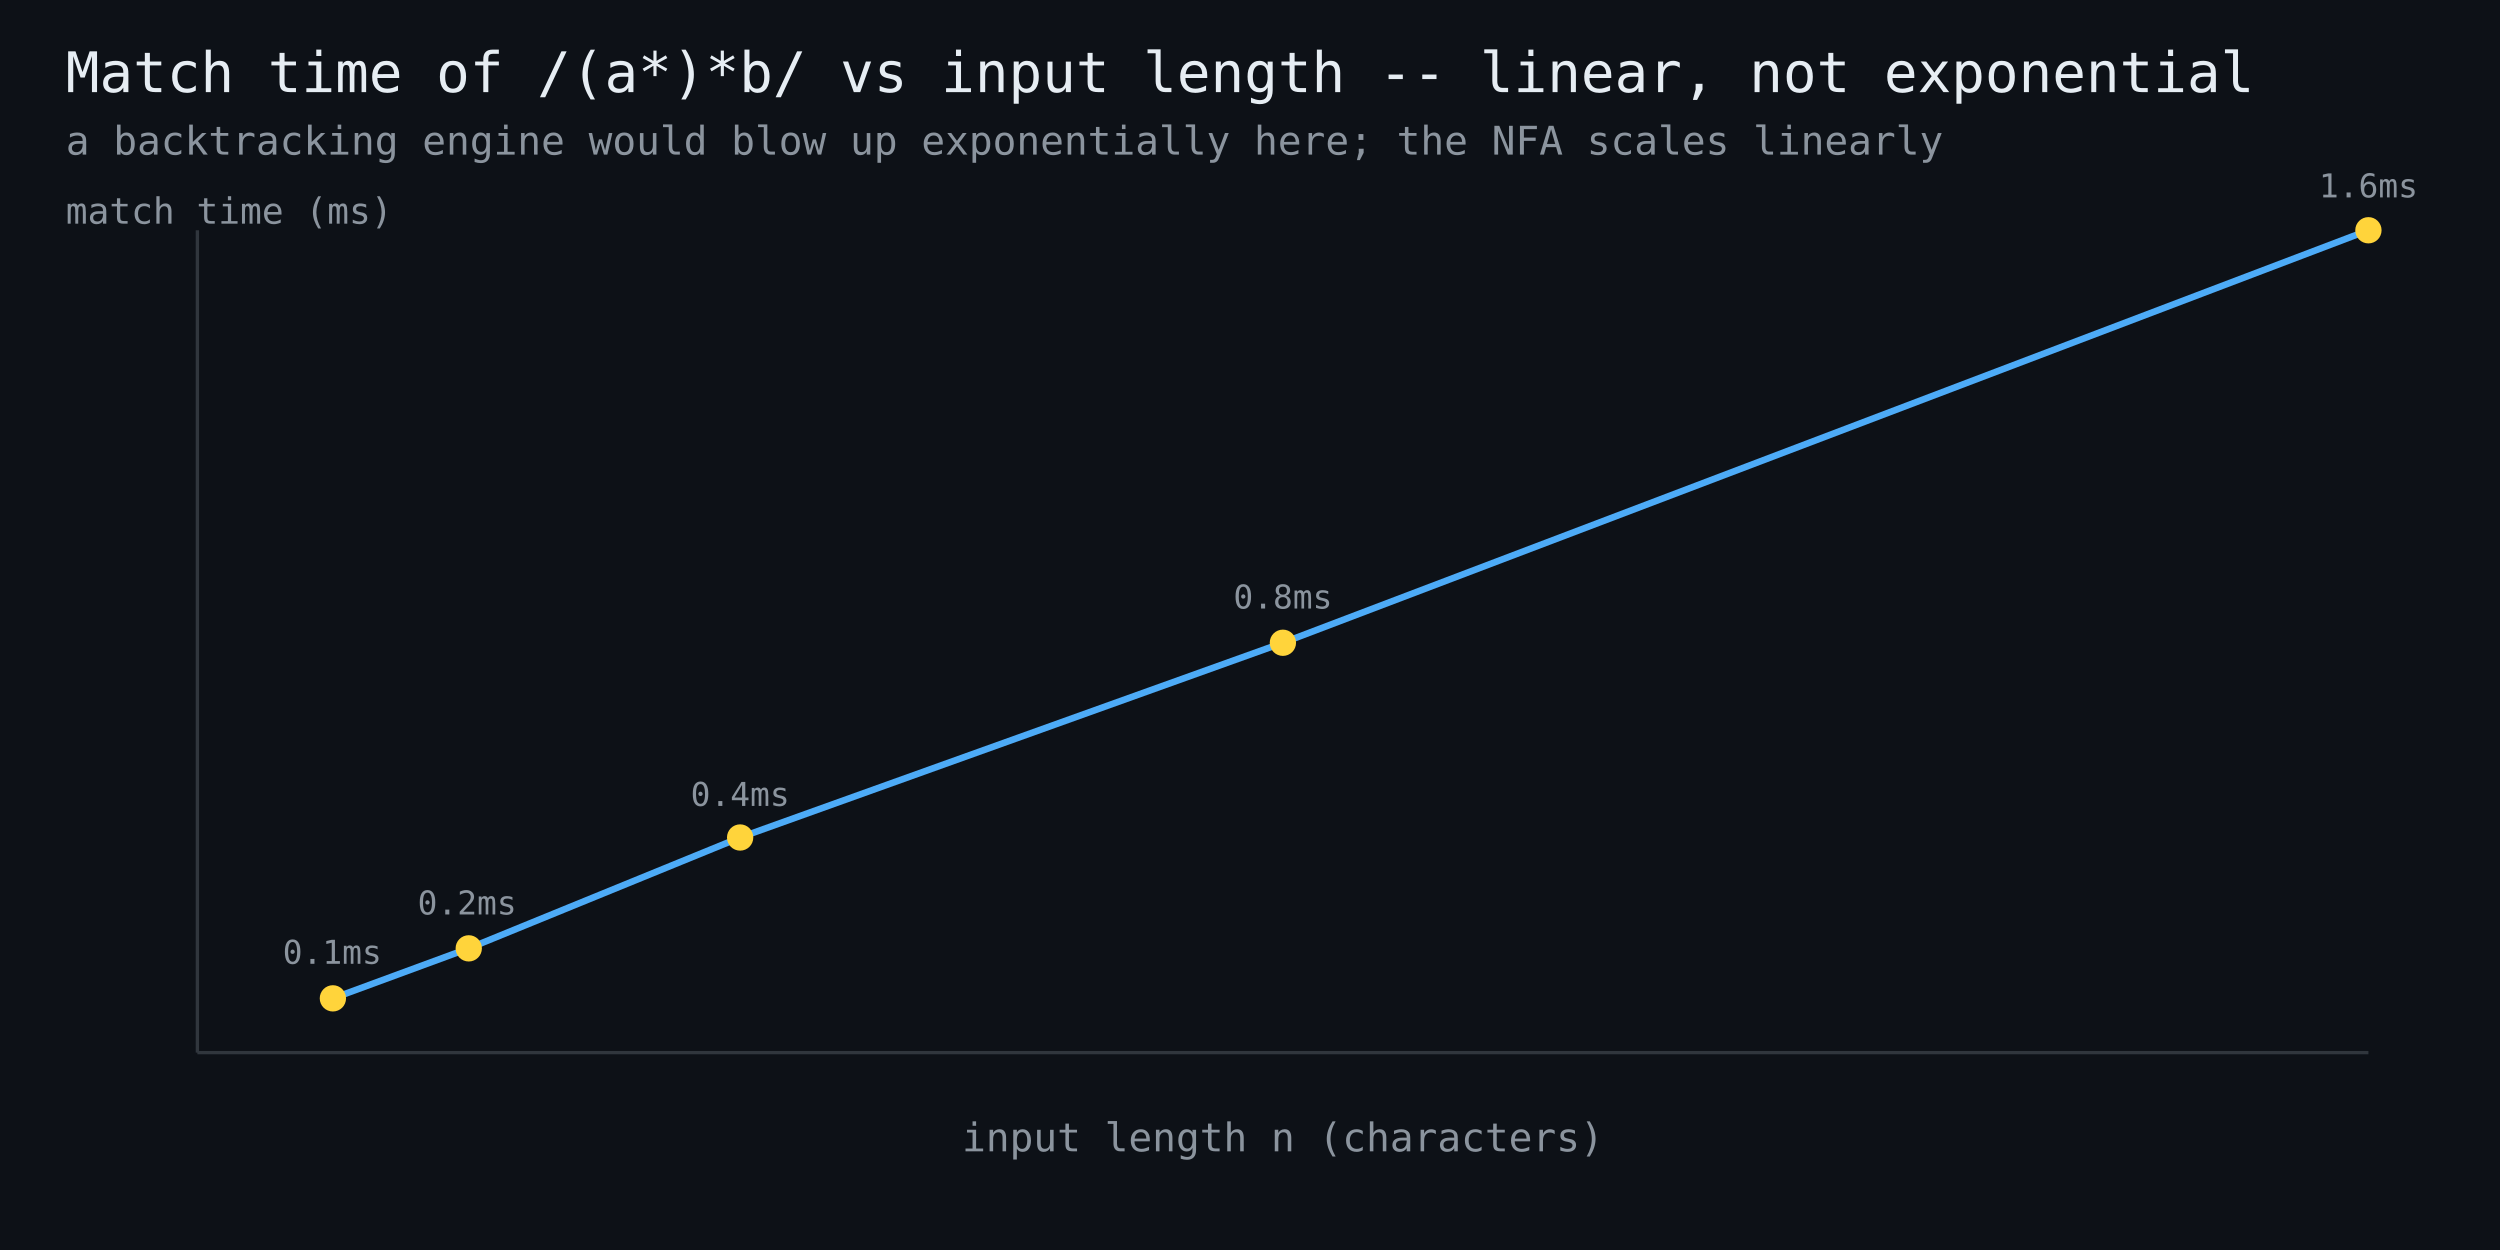
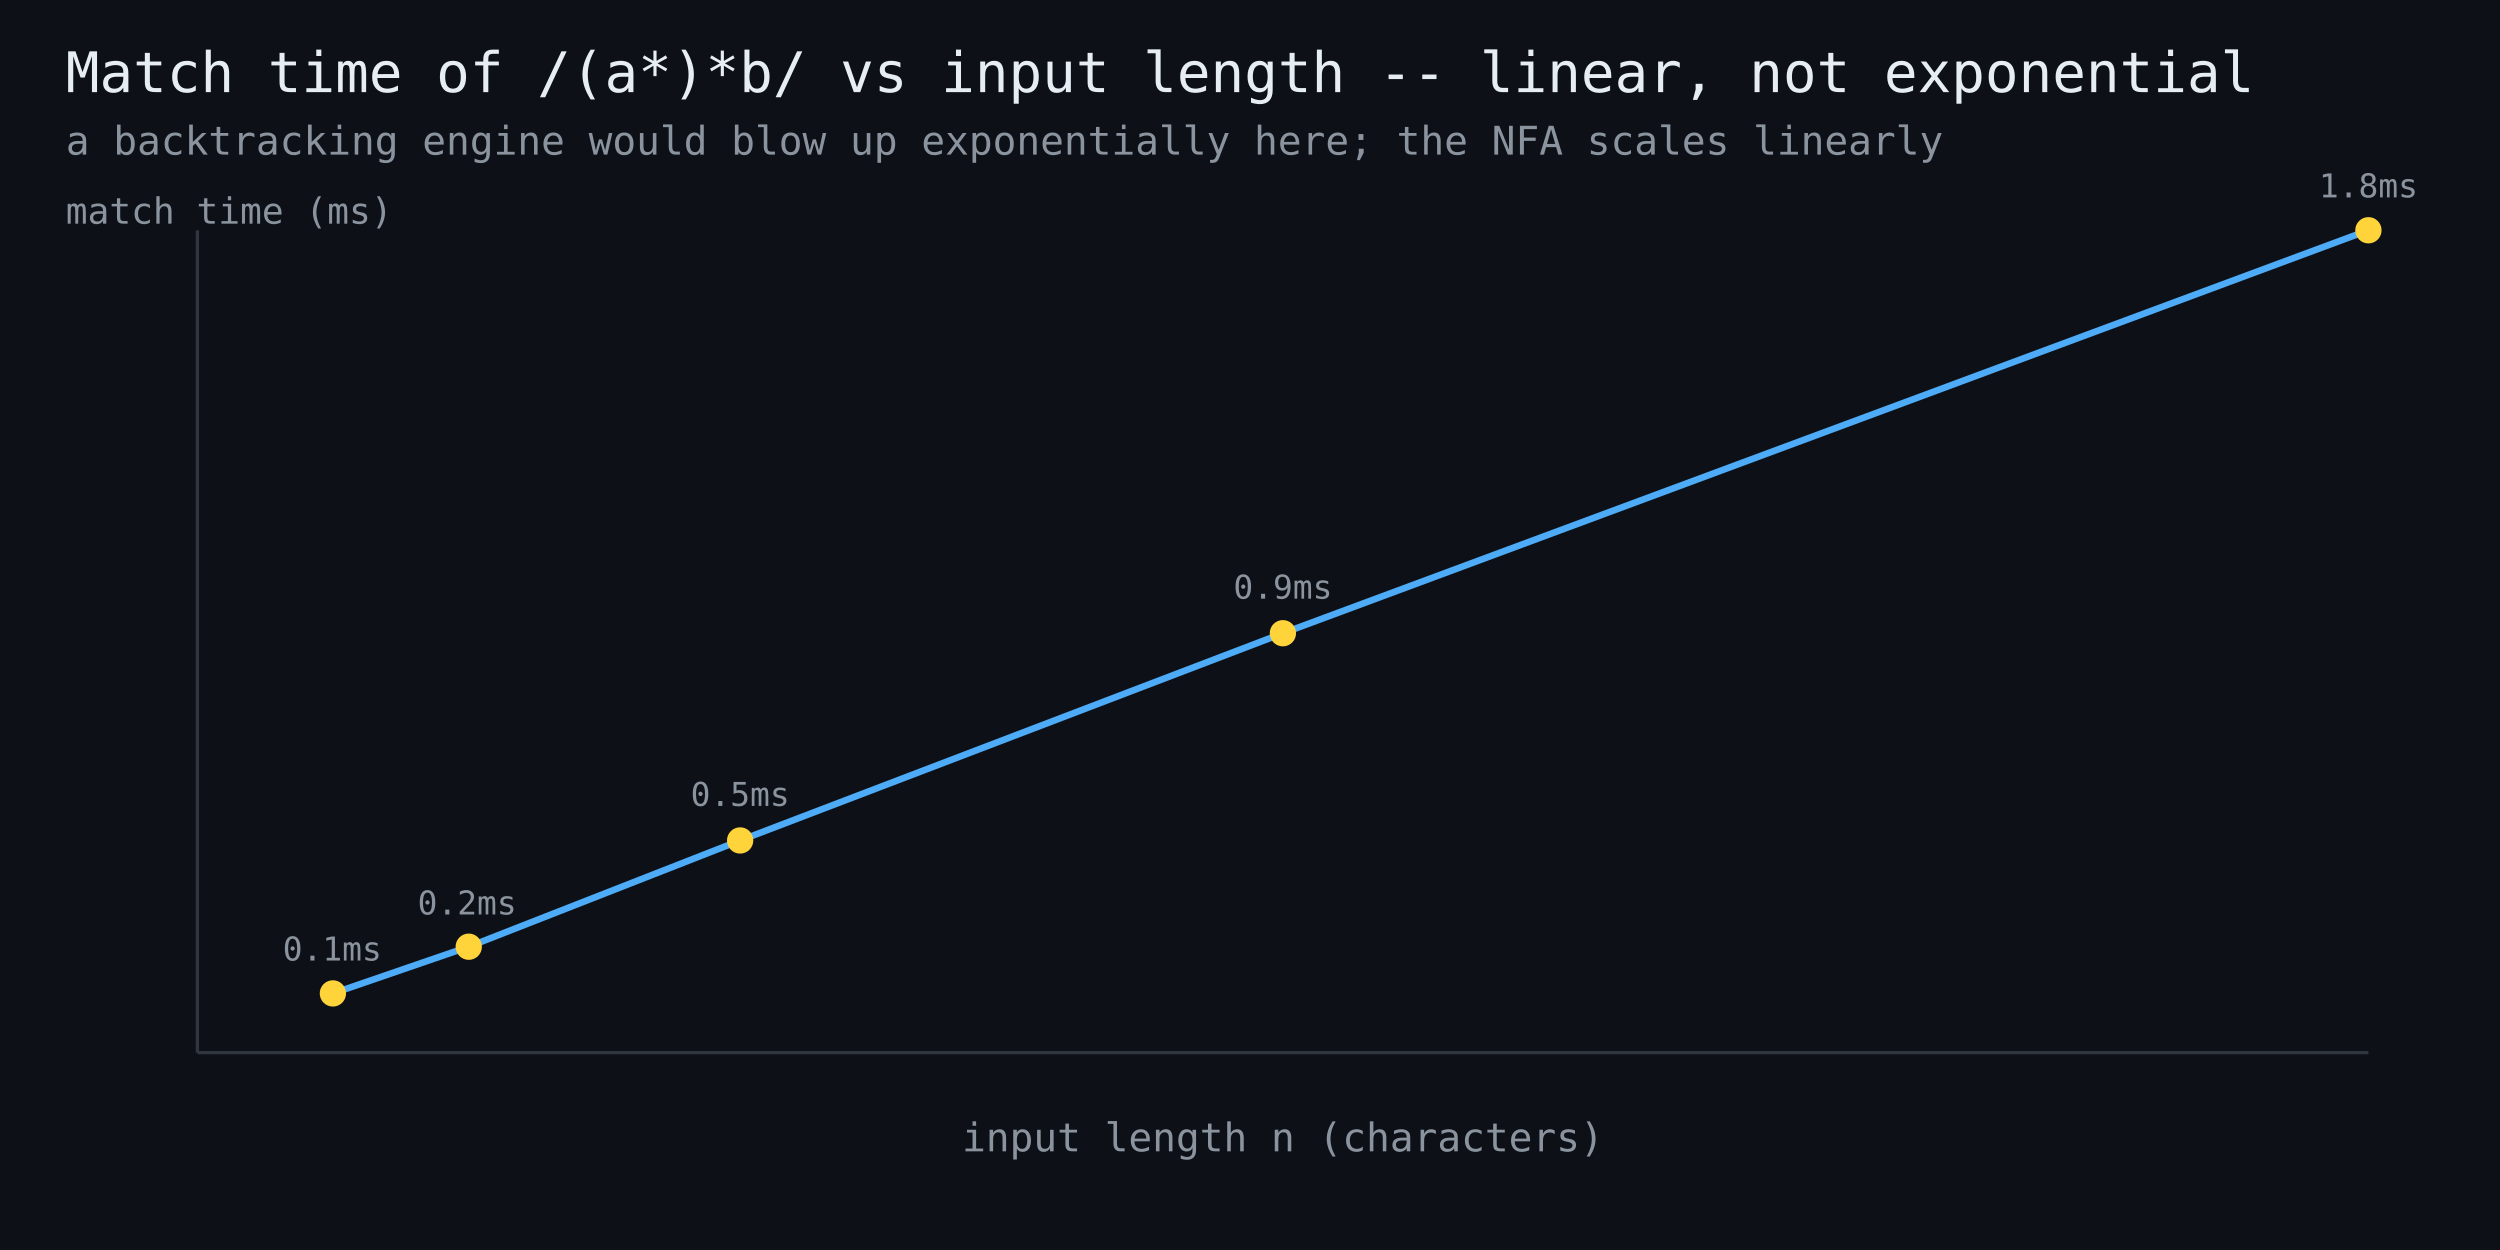
<svg xmlns="http://www.w3.org/2000/svg" width="760" height="380" viewBox="0 0 760 380" font-family="monospace">
  <rect width="760" height="380" fill="#0d1117" />
  <text x="20" y="28" fill="#e6edf3" font-size="17">Match time of /(a*)*b/ vs input length -- linear, not exponential</text>
  <text x="20" y="47" fill="#8b949e" font-size="12">a backtracking engine would blow up exponentially here; the NFA scales linearly</text>
  <line x1="60" y1="320" x2="720" y2="320" stroke="#30363d" stroke-width="1" />
  <line x1="60" y1="320" x2="60" y2="70" stroke="#30363d" stroke-width="1" />
-   <polyline points="101.2,303.5 142.5,288.3 225.0,254.6 390.0,195.4 720.0,70.0" fill="none" stroke="#4dabf7" stroke-width="2" />
-   <circle cx="101.2" cy="303.5" r="4" fill="#ffd43b" />
-   <text x="101" y="293" fill="#8b949e" font-size="10" text-anchor="middle">0.1ms</text>
-   <circle cx="142.5" cy="288.3" r="4" fill="#ffd43b" />
+   <polyline points="101.2,302.0 142.5,287.8 225.0,255.5 390.0,192.5 720.0,70.0" fill="none" stroke="#4dabf7" stroke-width="2" />
+   <circle cx="101.2" cy="302.0" r="4" fill="#ffd43b" />
+   <text x="101" y="292" fill="#8b949e" font-size="10" text-anchor="middle">0.1ms</text>
+   <circle cx="142.5" cy="287.8" r="4" fill="#ffd43b" />
  <text x="142" y="278" fill="#8b949e" font-size="10" text-anchor="middle">0.2ms</text>
-   <circle cx="225.0" cy="254.6" r="4" fill="#ffd43b" />
-   <text x="225" y="245" fill="#8b949e" font-size="10" text-anchor="middle">0.4ms</text>
-   <circle cx="390.0" cy="195.4" r="4" fill="#ffd43b" />
-   <text x="390" y="185" fill="#8b949e" font-size="10" text-anchor="middle">0.8ms</text>
+   <circle cx="225.0" cy="255.5" r="4" fill="#ffd43b" />
+   <text x="225" y="245" fill="#8b949e" font-size="10" text-anchor="middle">0.5ms</text>
+   <circle cx="390.0" cy="192.5" r="4" fill="#ffd43b" />
+   <text x="390" y="182" fill="#8b949e" font-size="10" text-anchor="middle">0.9ms</text>
  <circle cx="720.0" cy="70.0" r="4" fill="#ffd43b" />
-   <text x="720" y="60" fill="#8b949e" font-size="10" text-anchor="middle">1.6ms</text>
+   <text x="720" y="60" fill="#8b949e" font-size="10" text-anchor="middle">1.8ms</text>
  <text x="390" y="350" fill="#8b949e" font-size="12" text-anchor="middle">input length n (characters)</text>
  <text x="20" y="68" fill="#8b949e" font-size="11">match time (ms)</text>
</svg>
